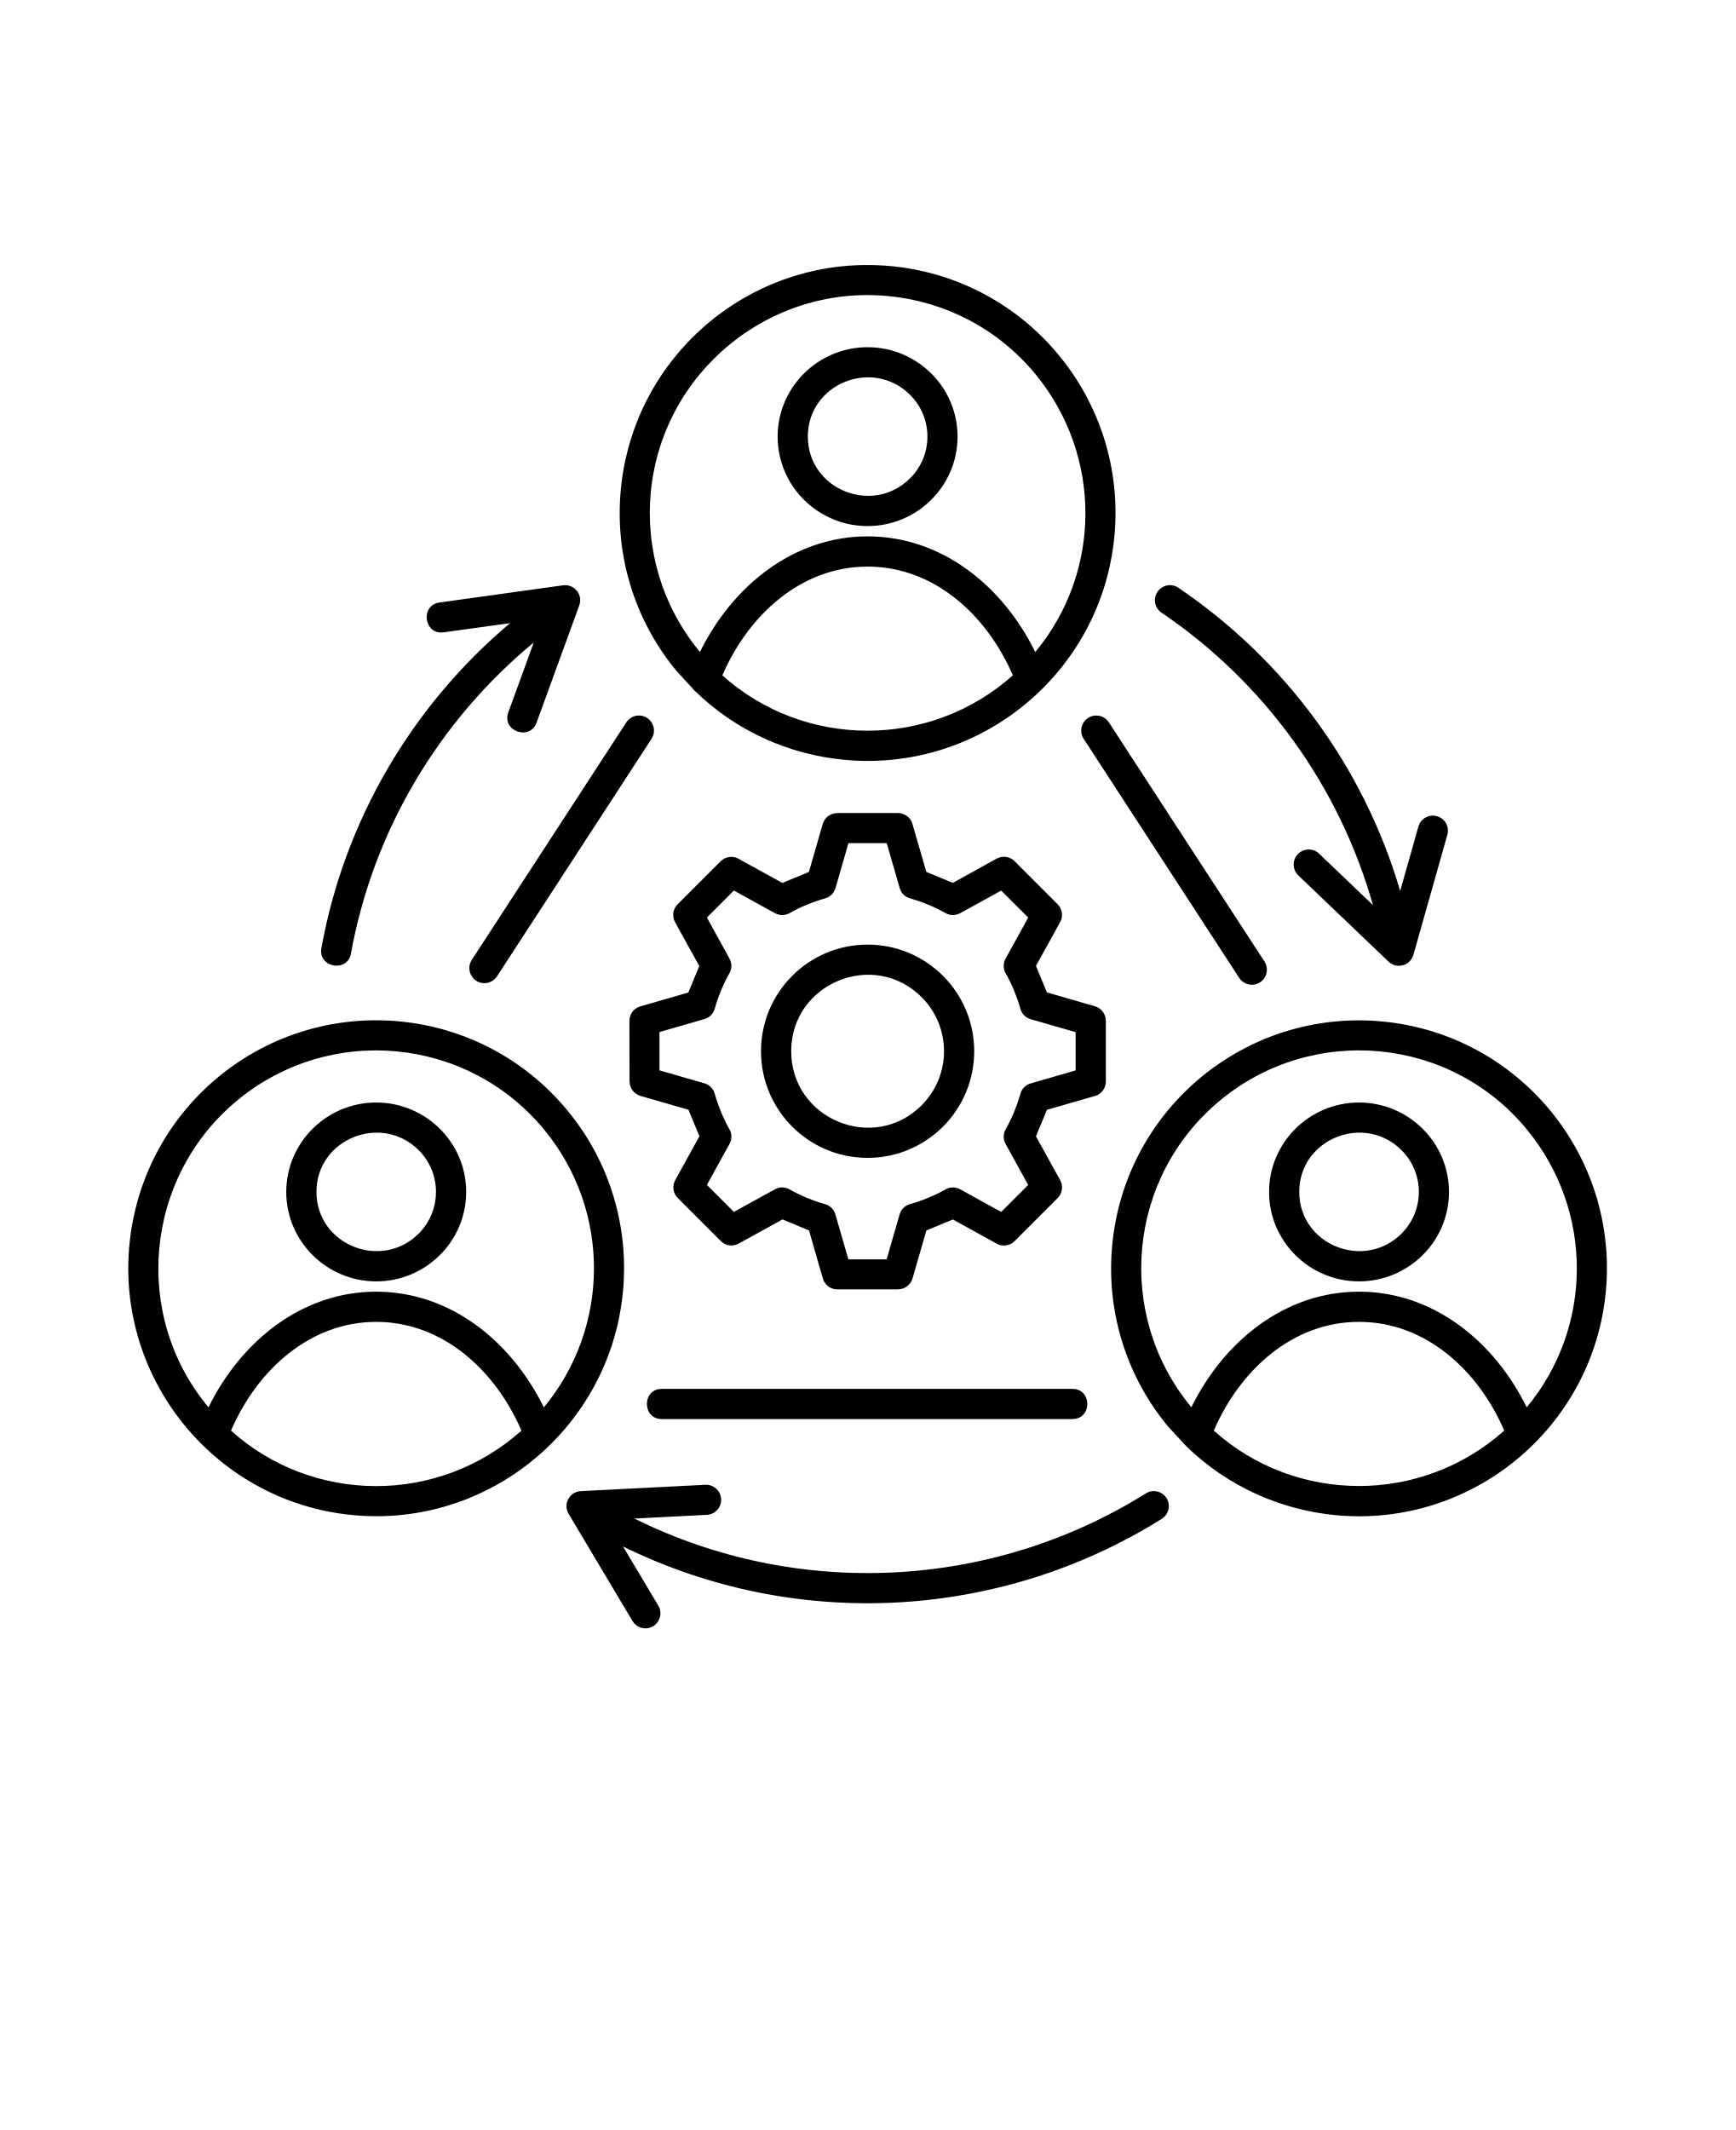
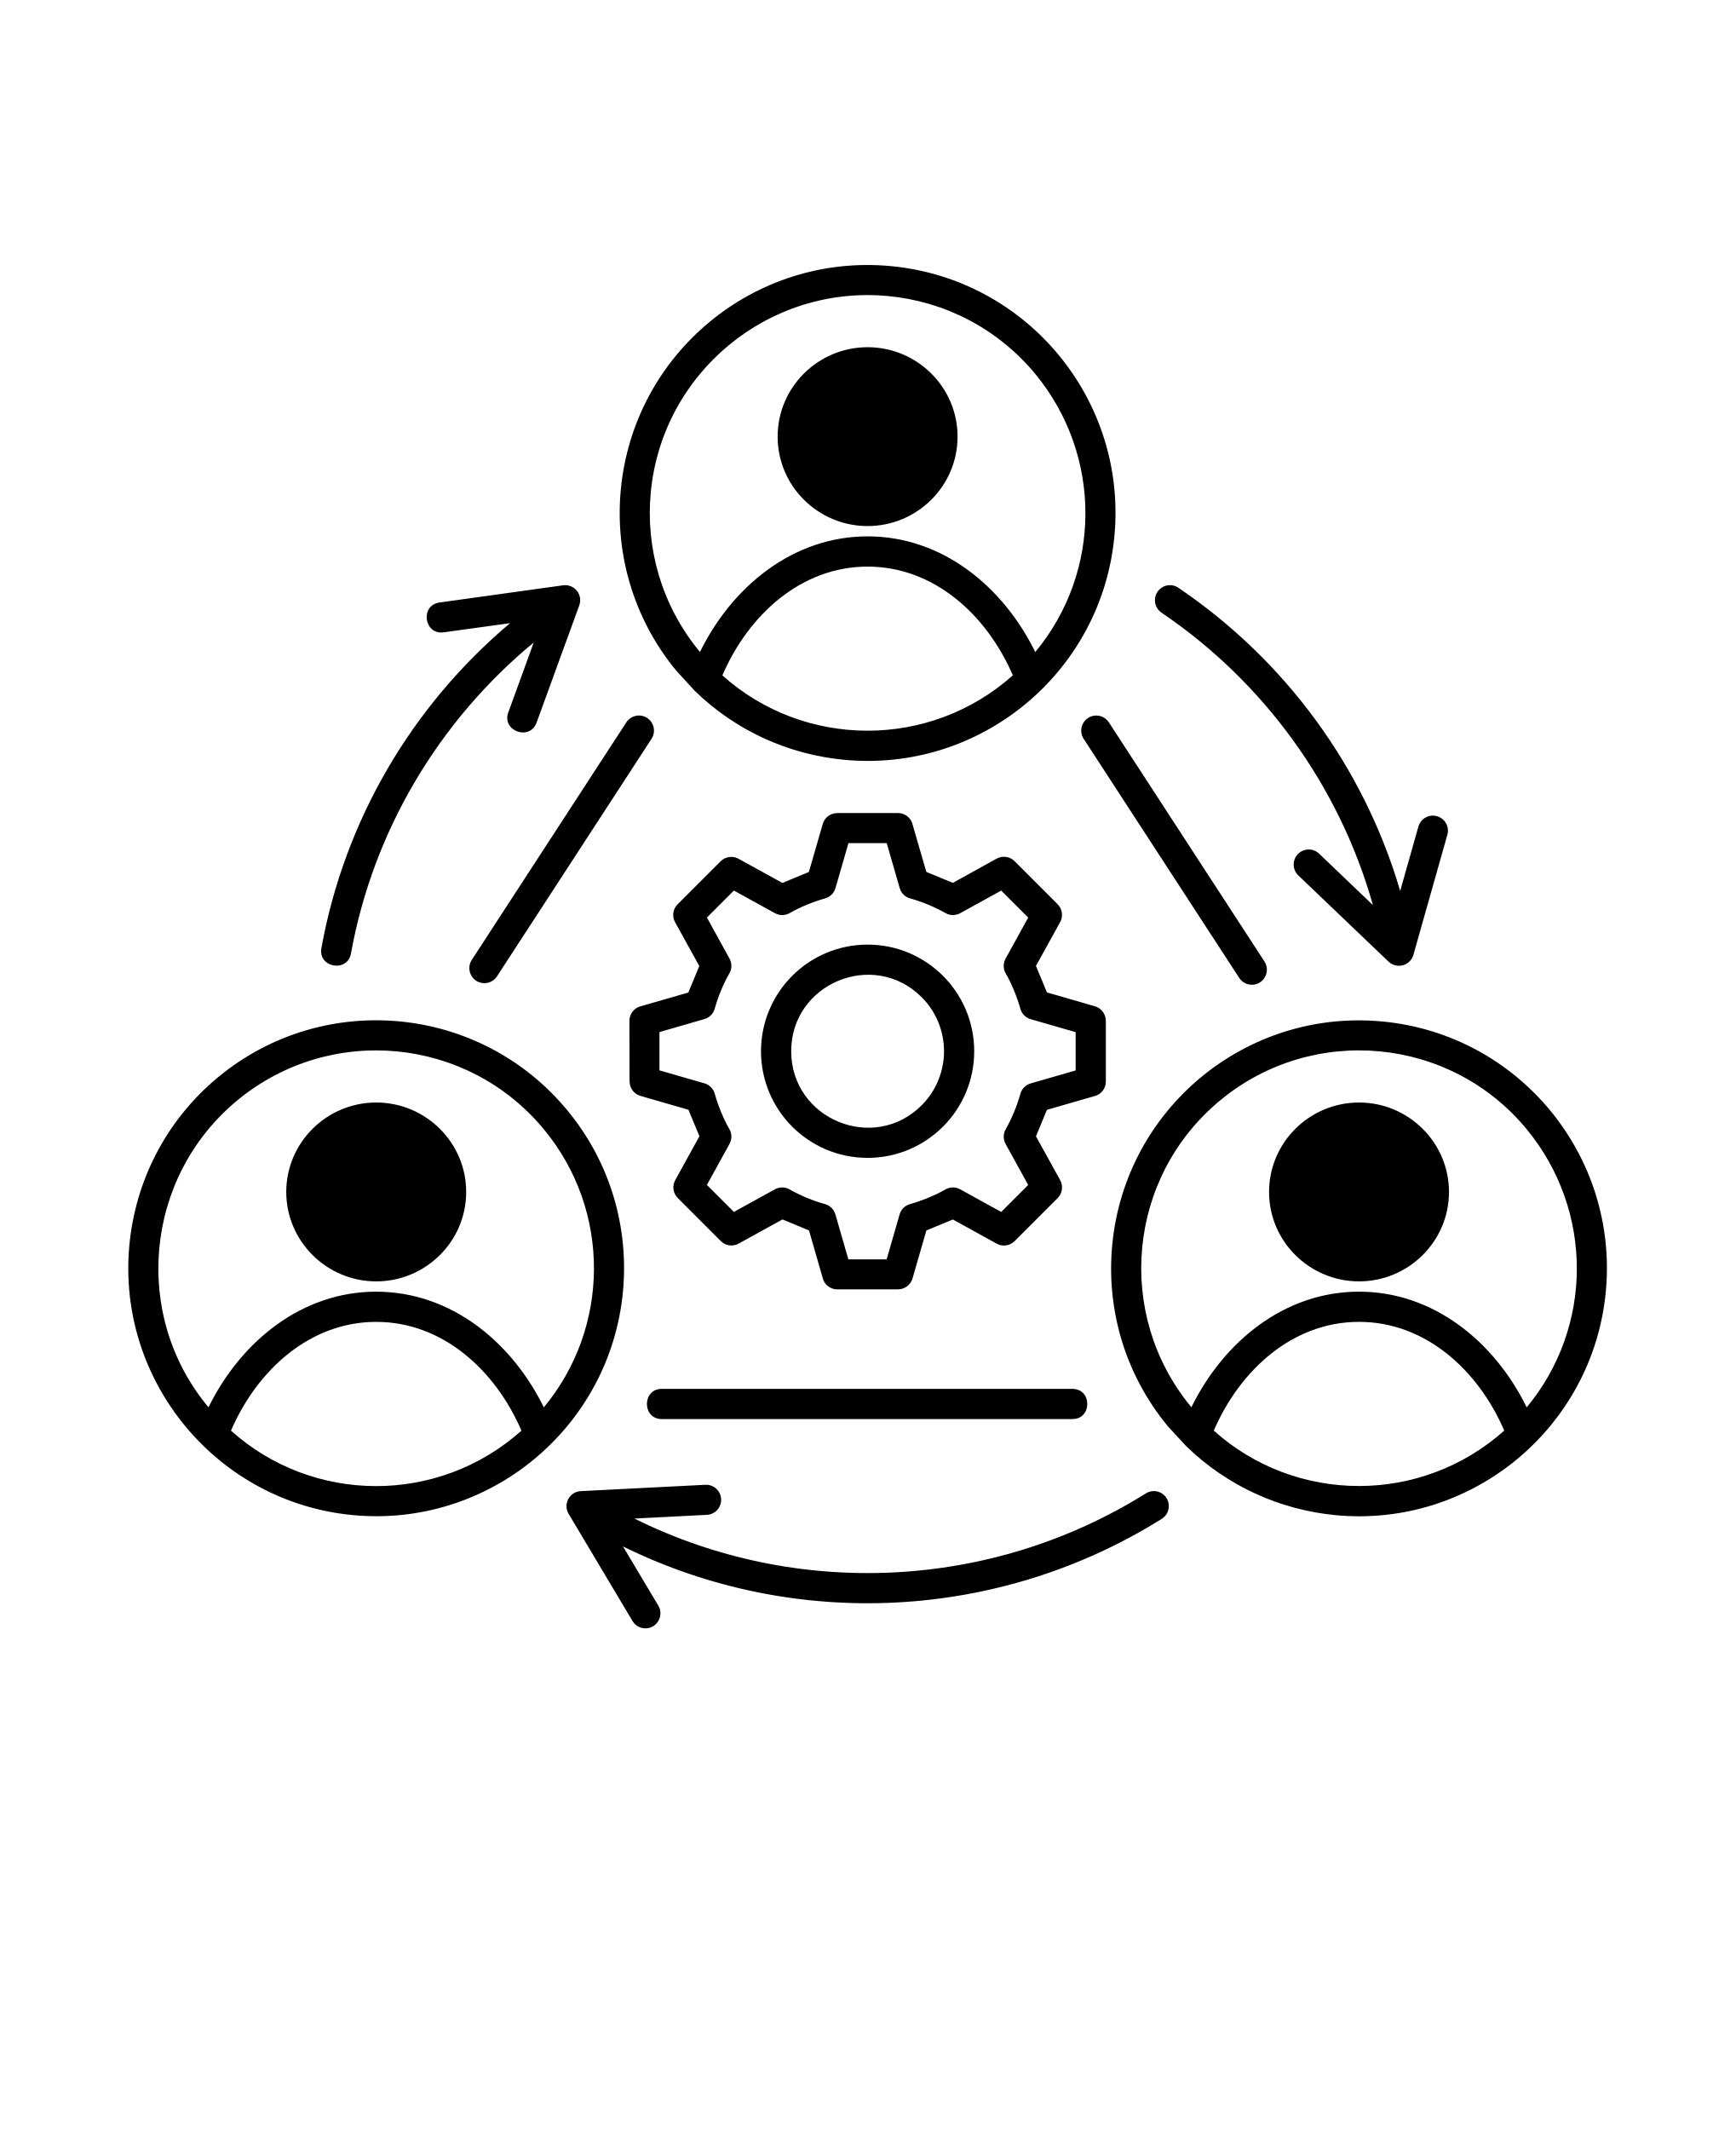
<svg xmlns="http://www.w3.org/2000/svg" version="1.1" viewBox="-5.0 -10.0 110.0 135.0">
-   <path d="m8.875 58.234c6.688-5.492 16.57-4.539 22.086 2.133 2.766 3.344 3.91 7.492 3.531 11.5-0.82 8.629-8.504 14.98-17.129 14.16-8.625-0.82-14.98-8.512-14.16-17.129 0.379-3.992 2.273-7.836 5.59-10.598 0.027-0.023 0.055-0.047 0.082-0.066zm27.855 33.527-2.234-3.746c10.898 5.363 23.852 4.695 34.152-1.75 0.445-0.277 0.582-0.867 0.305-1.312s-0.867-0.582-1.312-0.301c-9.773 6.113-22.102 6.715-32.426 1.594l4.59-0.234c0.527-0.023 0.934-0.473 0.91-0.996-0.023-0.527-0.473-0.934-0.996-0.91l-7.898 0.402c-0.715 0.035-1.145 0.82-0.773 1.441l4.051 6.793c0.27 0.453 0.855 0.598 1.309 0.328 0.445-0.273 0.594-0.859 0.324-1.309zm48.188-49.371c0.145-0.508 0.668-0.805 1.176-0.66s0.805 0.668 0.66 1.176l-2.152 7.609c-0.191 0.684-1.059 0.949-1.602 0.41l-5.691-5.438c-0.383-0.363-0.398-0.969-0.035-1.348 0.363-0.383 0.969-0.398 1.348-0.035l3.414 3.262c-2.137-7.57-6.918-14.145-13.402-18.535-0.434-0.293-0.551-0.887-0.254-1.324 0.293-0.434 0.887-0.551 1.324-0.254 6.758 4.578 11.75 11.355 14.059 19.215zm-61.793-12.312c-1.246 0.172-1.508-1.719-0.262-1.891l7.832-1.09c0.703-0.098 1.293 0.586 1.016 1.305l-2.695 7.398c-0.43 1.18-2.223 0.527-1.793-0.648l1.613-4.43c-6.012 4.961-10.184 11.945-11.586 19.707-0.223 1.238-2.098 0.898-1.875-0.336 1.461-8.098 5.746-15.367 11.961-20.598zm3.383 21.801 9.797-15.055c0.285-0.441 0.16-1.031-0.281-1.32-0.441-0.289-1.031-0.16-1.32 0.281l-9.797 15.055c-0.285 0.441-0.16 1.031 0.281 1.32 0.441 0.285 1.031 0.16 1.32-0.281zm37.188-15.055 9.863 15.156c0.289 0.441 0.879 0.566 1.32 0.281 0.441-0.289 0.566-0.879 0.281-1.32l-9.863-15.156c-0.289-0.441-0.879-0.566-1.32-0.281-0.441 0.289-0.566 0.879-0.281 1.32zm-26.742 43.117c-1.258 0-1.258-1.914 0-1.914h26.031c1.258 0 1.258 1.914 0 1.914zm2.066-46.18-1.168-1.277c-2.738-3.336-3.875-7.469-3.496-11.457 0.82-8.641 8.488-14.98 17.129-14.16 8.641 0.82 14.98 8.488 14.16 17.129-0.816 8.621-8.484 14.98-17.129 14.16-3.484-0.328-6.856-1.812-9.496-4.394zm0.352-2.438c2.051-4.168 5.914-7.328 10.629-7.328s8.582 3.16 10.629 7.332c4.211-5.066 4.262-12.441 0.012-17.613-2.43-2.941-5.82-4.617-9.336-4.949-7.578-0.719-14.332 4.863-15.051 12.441-0.332 3.504 0.668 7.133 3.078 10.07 0.012 0.016 0.027 0.031 0.039 0.047zm19.836 1.48c-1.652-3.828-4.992-6.891-9.207-6.891s-7.555 3.062-9.207 6.894c5.191 4.652 13.148 4.699 18.414-0.004zm-9.207-20.797c-3.133 0-5.703 2.531-5.703 5.668s2.57 5.668 5.703 5.668 5.703-2.531 5.703-5.668-2.57-5.668-5.703-5.668zm2.684 3.012c-2.367-2.348-6.473-0.703-6.473 2.652s4.106 5.004 6.473 2.652c1.477-1.461 1.477-3.844 0-5.305zm-2.684 34.852c3.731 0 6.758 3.023 6.758 6.758 0 3.731-3.023 6.758-6.758 6.758-3.731 0-6.758-3.023-6.758-6.758s3.027-6.758 6.758-6.758zm3.426 3.332c-3.043-3.043-8.27-0.879-8.27 3.426 0 4.301 5.227 6.469 8.27 3.426 1.891-1.895 1.891-4.961 0-6.852zm0.297-7.941 1.68 0.695 2.777-1.535c0.383-0.211 0.844-0.133 1.137 0.16l2.727 2.727c0.324 0.324 0.367 0.816 0.133 1.188l-1.504 2.723 0.695 1.68 3.043 0.879c0.418 0.121 0.688 0.504 0.688 0.914h0.004v3.856c0 0.465-0.332 0.852-0.77 0.938l-2.965 0.855-0.695 1.68 1.535 2.777c0.211 0.383 0.129 0.844-0.16 1.137l-2.727 2.727c-0.324 0.324-0.816 0.367-1.188 0.133l-2.727-1.504-1.68 0.695-0.879 3.043c-0.121 0.418-0.504 0.688-0.914 0.688v0.004h-3.856c-0.465 0-0.852-0.332-0.938-0.773l-0.855-2.965-1.68-0.695-2.777 1.531c-0.383 0.211-0.844 0.133-1.133-0.16l-2.727-2.727c-0.324-0.32-0.367-0.816-0.133-1.188l1.504-2.727-0.695-1.68-3.043-0.879c-0.418-0.121-0.688-0.504-0.688-0.914h-0.004l-0.008-3.844c0-0.465 0.332-0.852 0.77-0.938l2.965-0.855 0.695-1.68-1.535-2.777c-0.211-0.383-0.133-0.844 0.16-1.133l2.727-2.727c0.324-0.324 0.82-0.367 1.188-0.133l2.727 1.504 1.68-0.695 0.879-3.043c0.121-0.418 0.504-0.688 0.914-0.688v-0.004h3.856c0.465 0 0.852 0.332 0.938 0.77zm0.121 2.078c-0.379-0.156-0.762-0.289-1.148-0.398-0.309-0.086-0.566-0.324-0.66-0.652l-0.824-2.852h-2.426l-0.812 2.816c-0.082 0.324-0.328 0.594-0.672 0.688-0.676 0.188-1.605 0.555-2.207 0.91-0.285 0.18-0.652 0.199-0.969 0.027l-2.602-1.434-1.711 1.711 1.434 2.602c0.152 0.281 0.164 0.633-0.008 0.93-0.395 0.695-0.715 1.473-0.93 2.242-0.086 0.309-0.324 0.566-0.652 0.66l-2.852 0.824v2.426l2.816 0.812c0.324 0.082 0.594 0.328 0.688 0.672 0.188 0.676 0.555 1.605 0.91 2.207 0.18 0.285 0.199 0.652 0.027 0.969l-1.434 2.602 1.711 1.711 2.602-1.434c0.281-0.152 0.633-0.164 0.93 0.008 0.695 0.395 1.473 0.715 2.242 0.93 0.309 0.086 0.566 0.324 0.66 0.652l0.824 2.852h2.426l0.812-2.816c0.082-0.324 0.328-0.594 0.672-0.688 0.676-0.188 1.605-0.555 2.207-0.91 0.285-0.18 0.652-0.199 0.969-0.027l2.602 1.434 1.711-1.711-1.434-2.602c-0.152-0.281-0.164-0.633 0.008-0.93 0.395-0.695 0.715-1.473 0.93-2.242 0.086-0.309 0.324-0.566 0.652-0.66l2.852-0.824v-2.426l-2.816-0.812c-0.324-0.082-0.594-0.328-0.688-0.672-0.188-0.676-0.555-1.605-0.91-2.207-0.18-0.285-0.199-0.652-0.027-0.969l1.434-2.602-1.711-1.711-2.602 1.434c-0.281 0.152-0.633 0.164-0.93-0.008-0.348-0.195-0.711-0.375-1.094-0.531zm16.328 34.293-1.137-1.234c-2.762-3.344-3.91-7.492-3.527-11.496 0.82-8.641 8.488-14.98 17.129-14.16 8.641 0.82 14.98 8.488 14.16 17.129-0.82 8.629-8.504 14.98-17.129 14.16-3.484-0.332-6.859-1.82-9.496-4.398zm0.352-2.438c2.051-4.168 5.914-7.328 10.629-7.328s8.582 3.16 10.629 7.332c4.211-5.066 4.262-12.441 0.012-17.613-4.84-5.887-13.57-6.695-19.438-1.848-2.941 2.43-4.617 5.82-4.949 9.336-0.332 3.504 0.668 7.133 3.078 10.07 0.012 0.02 0.027 0.035 0.039 0.051zm19.836 1.477c-1.652-3.828-4.992-6.891-9.207-6.891s-7.555 3.066-9.207 6.894c5.191 4.656 13.148 4.703 18.414-0.004zm-9.207-20.793c-3.133 0-5.703 2.531-5.703 5.668s2.57 5.668 5.703 5.668c3.133 0 5.703-2.531 5.703-5.668s-2.57-5.668-5.703-5.668zm2.684 3.012c-2.367-2.348-6.473-0.703-6.473 2.652s4.106 5.004 6.473 2.652c1.477-1.461 1.477-3.844 0-5.305zm-75.621 16.305c2.051-4.172 5.914-7.328 10.629-7.328s8.582 3.16 10.629 7.332c4.199-5.055 4.273-12.457 0.012-17.613-4.863-5.883-13.555-6.699-19.438-1.848-5.894 4.867-6.695 13.641-1.832 19.457zm19.84 1.48c-1.652-3.828-4.992-6.894-9.207-6.894s-7.555 3.066-9.207 6.894c5.195 4.66 13.137 4.711 18.414 0zm-9.207-20.797c-3.133 0-5.703 2.531-5.703 5.668 0 3.133 2.57 5.668 5.703 5.668 3.133 0 5.703-2.531 5.703-5.668s-2.57-5.668-5.703-5.668zm2.684 3.012c-2.367-2.348-6.473-0.703-6.473 2.652s4.106 5.004 6.473 2.652c1.473-1.461 1.473-3.844 0-5.305z" fill-rule="evenodd" />
+   <path d="m8.875 58.234c6.688-5.492 16.57-4.539 22.086 2.133 2.766 3.344 3.91 7.492 3.531 11.5-0.82 8.629-8.504 14.98-17.129 14.16-8.625-0.82-14.98-8.512-14.16-17.129 0.379-3.992 2.273-7.836 5.59-10.598 0.027-0.023 0.055-0.047 0.082-0.066zm27.855 33.527-2.234-3.746c10.898 5.363 23.852 4.695 34.152-1.75 0.445-0.277 0.582-0.867 0.305-1.312s-0.867-0.582-1.312-0.301c-9.773 6.113-22.102 6.715-32.426 1.594l4.59-0.234c0.527-0.023 0.934-0.473 0.91-0.996-0.023-0.527-0.473-0.934-0.996-0.91l-7.898 0.402c-0.715 0.035-1.145 0.82-0.773 1.441l4.051 6.793c0.27 0.453 0.855 0.598 1.309 0.328 0.445-0.273 0.594-0.859 0.324-1.309zm48.188-49.371c0.145-0.508 0.668-0.805 1.176-0.66s0.805 0.668 0.66 1.176l-2.152 7.609c-0.191 0.684-1.059 0.949-1.602 0.41l-5.691-5.438c-0.383-0.363-0.398-0.969-0.035-1.348 0.363-0.383 0.969-0.398 1.348-0.035l3.414 3.262c-2.137-7.57-6.918-14.145-13.402-18.535-0.434-0.293-0.551-0.887-0.254-1.324 0.293-0.434 0.887-0.551 1.324-0.254 6.758 4.578 11.75 11.355 14.059 19.215zm-61.793-12.312c-1.246 0.172-1.508-1.719-0.262-1.891l7.832-1.09c0.703-0.098 1.293 0.586 1.016 1.305l-2.695 7.398c-0.43 1.18-2.223 0.527-1.793-0.648l1.613-4.43c-6.012 4.961-10.184 11.945-11.586 19.707-0.223 1.238-2.098 0.898-1.875-0.336 1.461-8.098 5.746-15.367 11.961-20.598zm3.383 21.801 9.797-15.055c0.285-0.441 0.16-1.031-0.281-1.32-0.441-0.289-1.031-0.16-1.32 0.281l-9.797 15.055c-0.285 0.441-0.16 1.031 0.281 1.32 0.441 0.285 1.031 0.16 1.32-0.281zm37.188-15.055 9.863 15.156c0.289 0.441 0.879 0.566 1.32 0.281 0.441-0.289 0.566-0.879 0.281-1.32l-9.863-15.156c-0.289-0.441-0.879-0.566-1.32-0.281-0.441 0.289-0.566 0.879-0.281 1.32zm-26.742 43.117c-1.258 0-1.258-1.914 0-1.914h26.031c1.258 0 1.258 1.914 0 1.914zm2.066-46.18-1.168-1.277c-2.738-3.336-3.875-7.469-3.496-11.457 0.82-8.641 8.488-14.98 17.129-14.16 8.641 0.82 14.98 8.488 14.16 17.129-0.816 8.621-8.484 14.98-17.129 14.16-3.484-0.328-6.856-1.812-9.496-4.394zm0.352-2.438c2.051-4.168 5.914-7.328 10.629-7.328s8.582 3.16 10.629 7.332c4.211-5.066 4.262-12.441 0.012-17.613-2.43-2.941-5.82-4.617-9.336-4.949-7.578-0.719-14.332 4.863-15.051 12.441-0.332 3.504 0.668 7.133 3.078 10.07 0.012 0.016 0.027 0.031 0.039 0.047zm19.836 1.48c-1.652-3.828-4.992-6.891-9.207-6.891s-7.555 3.062-9.207 6.894c5.191 4.652 13.148 4.699 18.414-0.004zm-9.207-20.797c-3.133 0-5.703 2.531-5.703 5.668s2.57 5.668 5.703 5.668 5.703-2.531 5.703-5.668-2.57-5.668-5.703-5.668zm2.684 3.012c-2.367-2.348-6.473-0.703-6.473 2.652s4.106 5.004 6.473 2.652c1.477-1.461 1.477-3.844 0-5.305zm-2.684 34.852c3.731 0 6.758 3.023 6.758 6.758 0 3.731-3.023 6.758-6.758 6.758-3.731 0-6.758-3.023-6.758-6.758s3.027-6.758 6.758-6.758zm3.426 3.332c-3.043-3.043-8.27-0.879-8.27 3.426 0 4.301 5.227 6.469 8.27 3.426 1.891-1.895 1.891-4.961 0-6.852zm0.297-7.941 1.68 0.695 2.777-1.535c0.383-0.211 0.844-0.133 1.137 0.16l2.727 2.727c0.324 0.324 0.367 0.816 0.133 1.188l-1.504 2.723 0.695 1.68 3.043 0.879c0.418 0.121 0.688 0.504 0.688 0.914h0.004v3.856c0 0.465-0.332 0.852-0.77 0.938l-2.965 0.855-0.695 1.68 1.535 2.777c0.211 0.383 0.129 0.844-0.16 1.137l-2.727 2.727c-0.324 0.324-0.816 0.367-1.188 0.133l-2.727-1.504-1.68 0.695-0.879 3.043c-0.121 0.418-0.504 0.688-0.914 0.688v0.004h-3.856c-0.465 0-0.852-0.332-0.938-0.773l-0.855-2.965-1.68-0.695-2.777 1.531c-0.383 0.211-0.844 0.133-1.133-0.16l-2.727-2.727c-0.324-0.32-0.367-0.816-0.133-1.188l1.504-2.727-0.695-1.68-3.043-0.879c-0.418-0.121-0.688-0.504-0.688-0.914h-0.004l-0.008-3.844c0-0.465 0.332-0.852 0.77-0.938l2.965-0.855 0.695-1.68-1.535-2.777c-0.211-0.383-0.133-0.844 0.16-1.133l2.727-2.727c0.324-0.324 0.82-0.367 1.188-0.133l2.727 1.504 1.68-0.695 0.879-3.043c0.121-0.418 0.504-0.688 0.914-0.688v-0.004h3.856c0.465 0 0.852 0.332 0.938 0.77zm0.121 2.078c-0.379-0.156-0.762-0.289-1.148-0.398-0.309-0.086-0.566-0.324-0.66-0.652l-0.824-2.852h-2.426l-0.812 2.816c-0.082 0.324-0.328 0.594-0.672 0.688-0.676 0.188-1.605 0.555-2.207 0.91-0.285 0.18-0.652 0.199-0.969 0.027l-2.602-1.434-1.711 1.711 1.434 2.602c0.152 0.281 0.164 0.633-0.008 0.93-0.395 0.695-0.715 1.473-0.93 2.242-0.086 0.309-0.324 0.566-0.652 0.66l-2.852 0.824v2.426l2.816 0.812c0.324 0.082 0.594 0.328 0.688 0.672 0.188 0.676 0.555 1.605 0.91 2.207 0.18 0.285 0.199 0.652 0.027 0.969l-1.434 2.602 1.711 1.711 2.602-1.434c0.281-0.152 0.633-0.164 0.93 0.008 0.695 0.395 1.473 0.715 2.242 0.93 0.309 0.086 0.566 0.324 0.66 0.652l0.824 2.852h2.426l0.812-2.816c0.082-0.324 0.328-0.594 0.672-0.688 0.676-0.188 1.605-0.555 2.207-0.91 0.285-0.18 0.652-0.199 0.969-0.027l2.602 1.434 1.711-1.711-1.434-2.602c-0.152-0.281-0.164-0.633 0.008-0.93 0.395-0.695 0.715-1.473 0.93-2.242 0.086-0.309 0.324-0.566 0.652-0.66l2.852-0.824v-2.426l-2.816-0.812c-0.324-0.082-0.594-0.328-0.688-0.672-0.188-0.676-0.555-1.605-0.91-2.207-0.18-0.285-0.199-0.652-0.027-0.969l1.434-2.602-1.711-1.711-2.602 1.434c-0.281 0.152-0.633 0.164-0.93-0.008-0.348-0.195-0.711-0.375-1.094-0.531zm16.328 34.293-1.137-1.234c-2.762-3.344-3.91-7.492-3.527-11.496 0.82-8.641 8.488-14.98 17.129-14.16 8.641 0.82 14.98 8.488 14.16 17.129-0.82 8.629-8.504 14.98-17.129 14.16-3.484-0.332-6.859-1.82-9.496-4.398zm0.352-2.438c2.051-4.168 5.914-7.328 10.629-7.328s8.582 3.16 10.629 7.332c4.211-5.066 4.262-12.441 0.012-17.613-4.84-5.887-13.57-6.695-19.438-1.848-2.941 2.43-4.617 5.82-4.949 9.336-0.332 3.504 0.668 7.133 3.078 10.07 0.012 0.02 0.027 0.035 0.039 0.051zm19.836 1.477c-1.652-3.828-4.992-6.891-9.207-6.891s-7.555 3.066-9.207 6.894c5.191 4.656 13.148 4.703 18.414-0.004zm-9.207-20.793c-3.133 0-5.703 2.531-5.703 5.668s2.57 5.668 5.703 5.668c3.133 0 5.703-2.531 5.703-5.668s-2.57-5.668-5.703-5.668zm2.684 3.012c-2.367-2.348-6.473-0.703-6.473 2.652s4.106 5.004 6.473 2.652c1.477-1.461 1.477-3.844 0-5.305zm-75.621 16.305c2.051-4.172 5.914-7.328 10.629-7.328s8.582 3.16 10.629 7.332c4.199-5.055 4.273-12.457 0.012-17.613-4.863-5.883-13.555-6.699-19.438-1.848-5.894 4.867-6.695 13.641-1.832 19.457zm19.84 1.48c-1.652-3.828-4.992-6.894-9.207-6.894s-7.555 3.066-9.207 6.894c5.195 4.66 13.137 4.711 18.414 0zm-9.207-20.797c-3.133 0-5.703 2.531-5.703 5.668 0 3.133 2.57 5.668 5.703 5.668 3.133 0 5.703-2.531 5.703-5.668s-2.57-5.668-5.703-5.668zm2.684 3.012c-2.367-2.348-6.473-0.703-6.473 2.652s4.106 5.004 6.473 2.652c1.473-1.461 1.473-3.844 0-5.305z" fillRule="evenodd" />
</svg>
